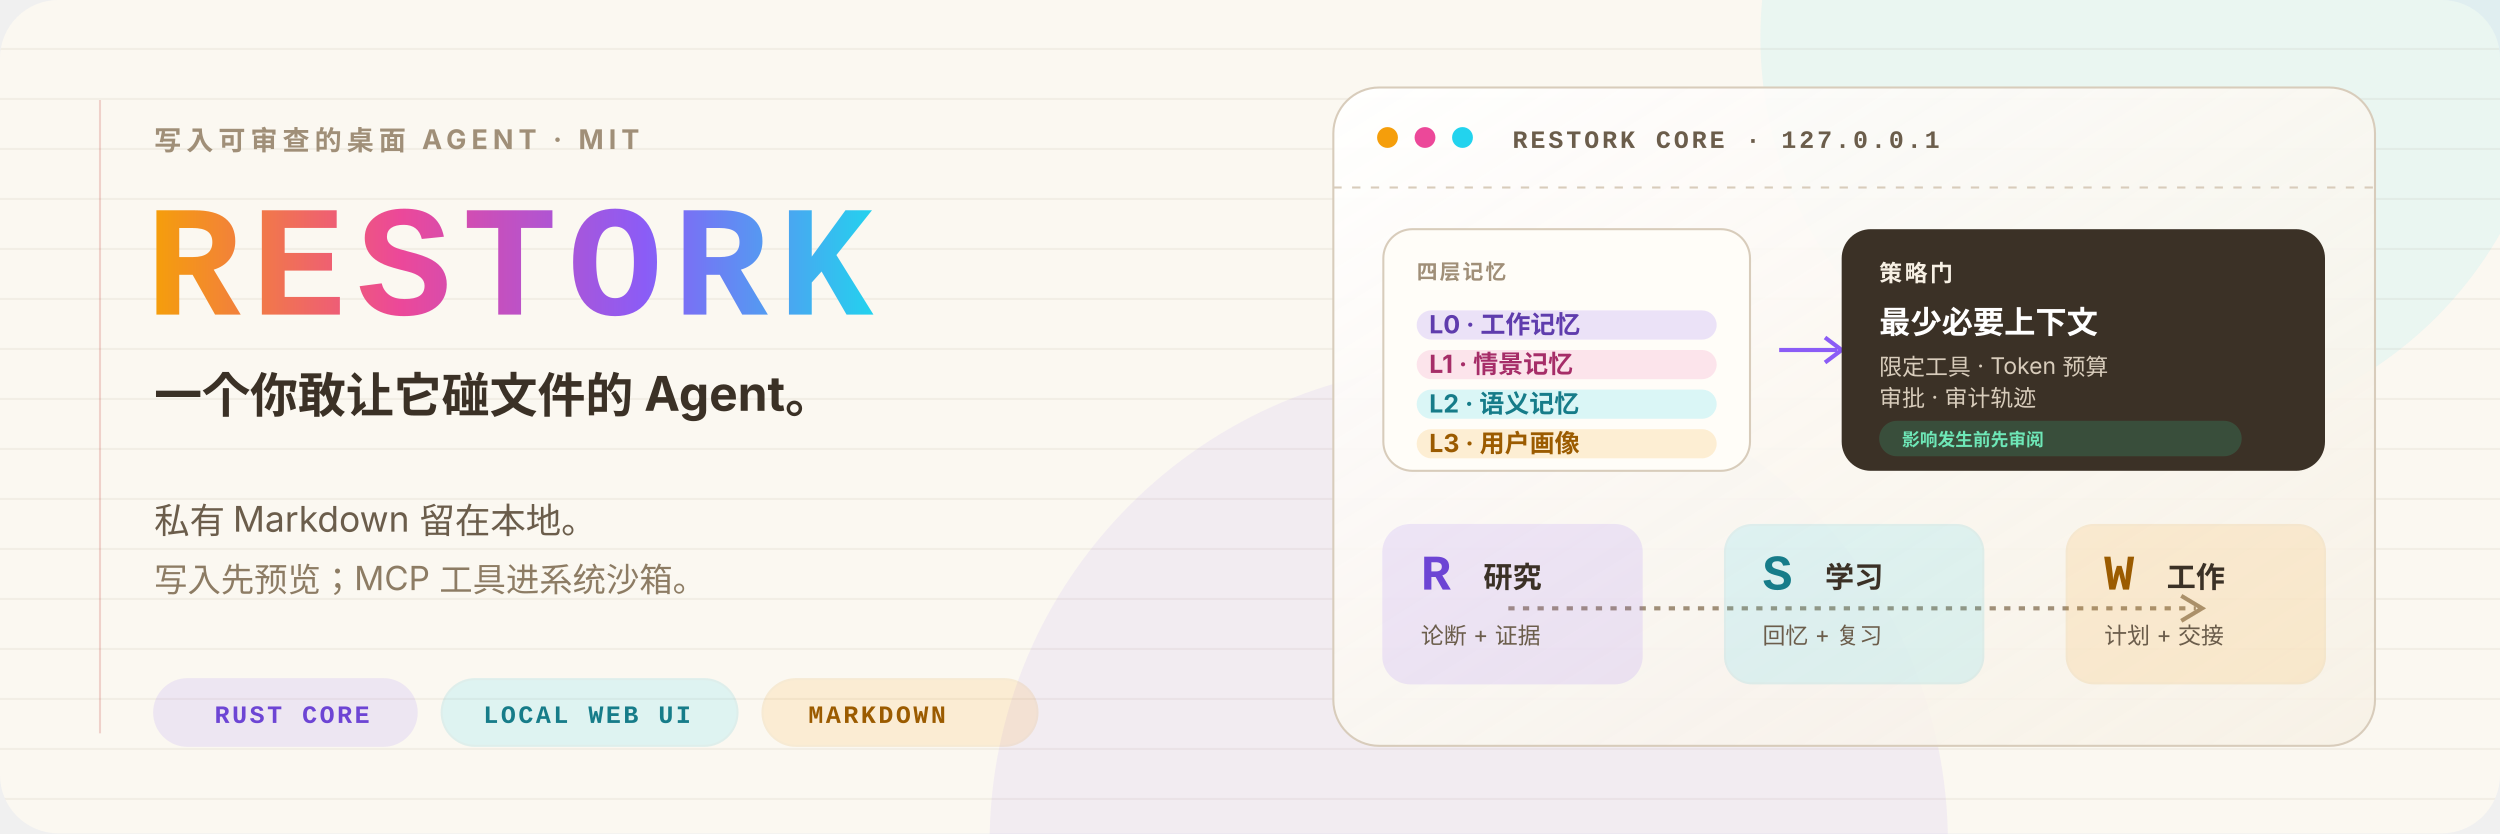
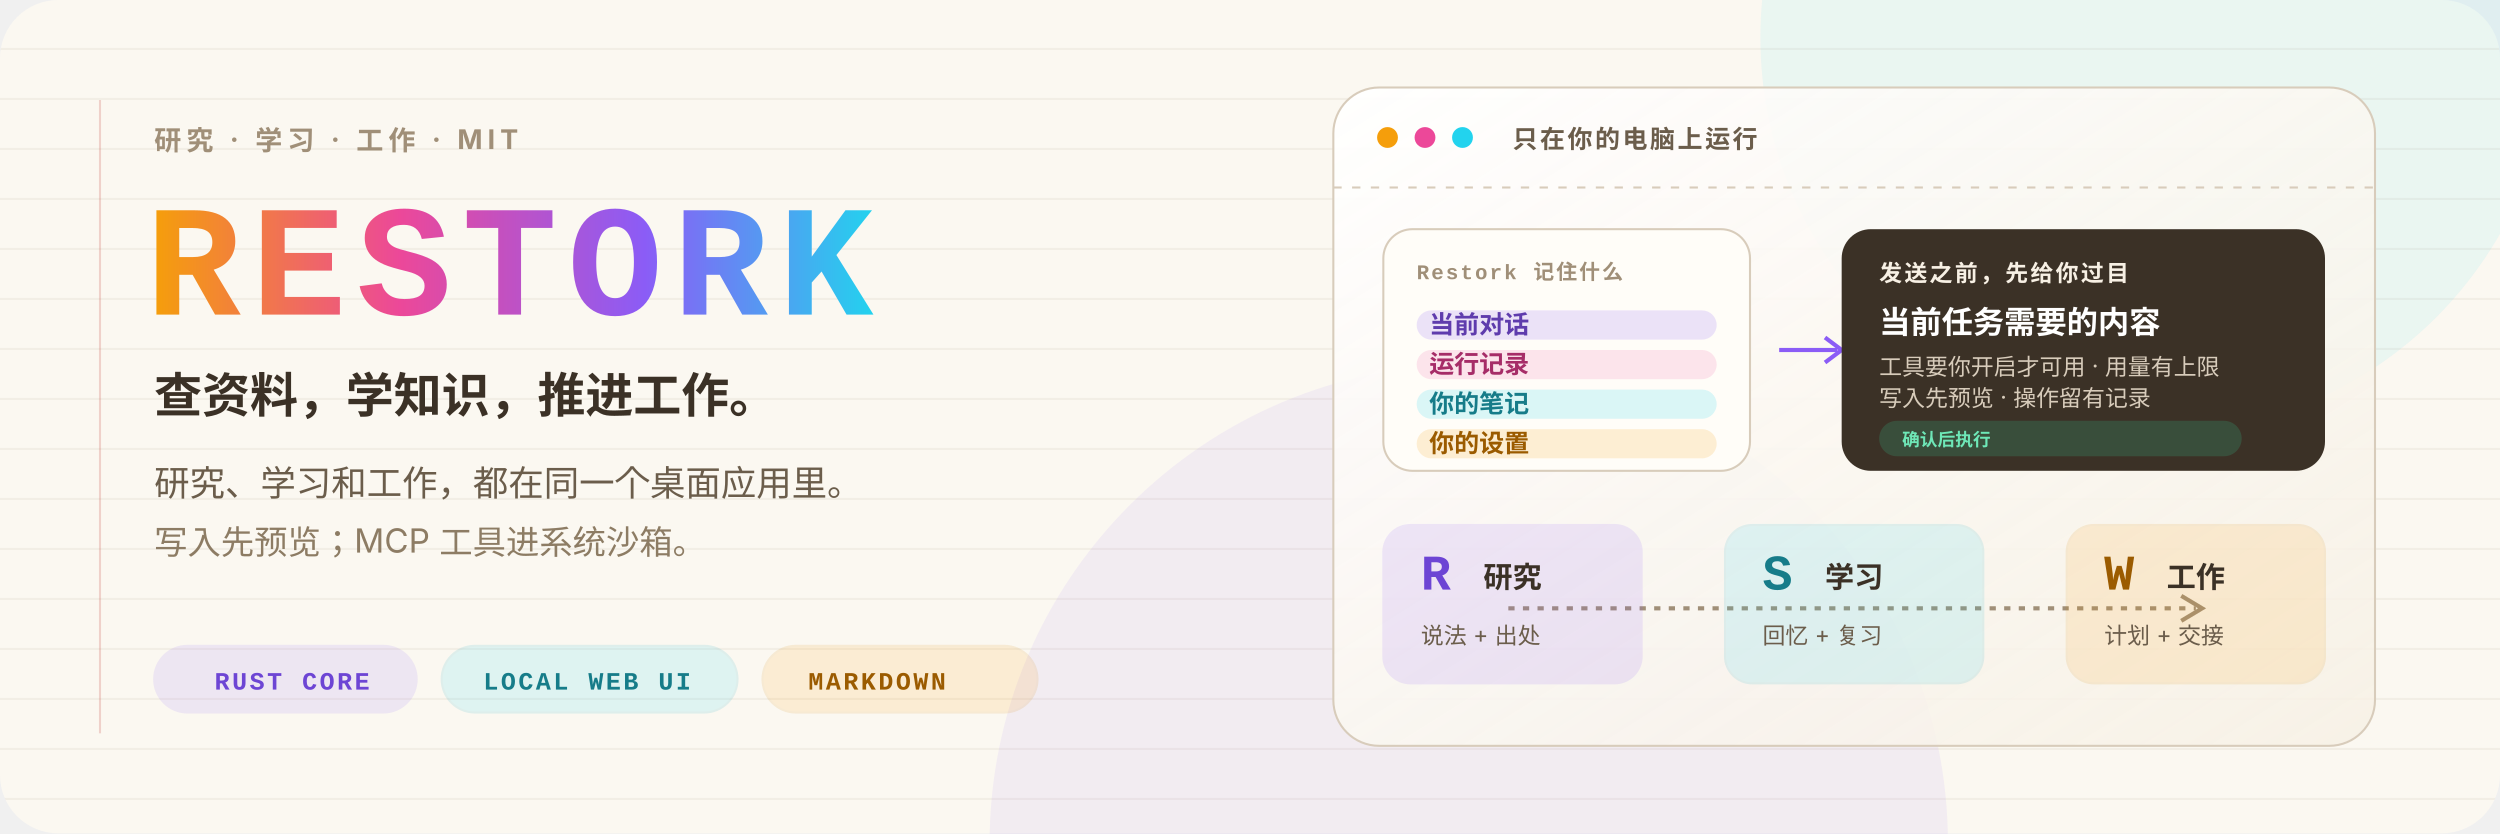
<svg xmlns="http://www.w3.org/2000/svg" width="1200" height="400" viewBox="0 0 1200 400" role="img" aria-labelledby="title desc">
  <defs>
    <linearGradient id="wordmark" x1="0" y1="0" x2="1" y2="0">
      <stop offset="0" stop-color="#F59E0B" />
      <stop offset="0.34" stop-color="#EC4899" />
      <stop offset="0.68" stop-color="#8B5CF6" />
      <stop offset="1" stop-color="#22D3EE" />
    </linearGradient>
    <linearGradient id="glass" x1="0" y1="0" x2="1" y2="1">
      <stop stop-color="#FFFFFF" stop-opacity="0.94" />
      <stop offset="1" stop-color="#F7F0E4" stop-opacity="0.82" />
    </linearGradient>
    <pattern id="rules" width="24" height="24" patternUnits="userSpaceOnUse">
      <path d="M0 23.5H24" stroke="#A08F78" stroke-opacity="0.10" />
    </pattern>
  </defs>
  <rect width="1200" height="400" rx="28" fill="#FBF8F1" />
  <rect width="1200" height="400" rx="28" fill="url(#rules)" />
  <circle cx="1035" cy="18" r="190" fill="#22D3EE" opacity="0.08" />
  <circle cx="705" cy="405" r="230" fill="#8B5CF6" opacity="0.08" />
  <path d="M48 48V352" stroke="#C0392F" stroke-opacity="0.20" />
  <g font-family="-apple-system, BlinkMacSystemFont, Segoe UI, PingFang SC, Microsoft YaHei, sans-serif">
-     <text x="74" y="72" fill="#A08F78" font-size="13" font-weight="700" letter-spacing="2.4">写入可审查的桌面 AGENT · MIT</text>
+     <text x="74" y="72" fill="#A08F78" font-size="13" font-weight="700" letter-spacing="2.4">研究 · 学习 · 工作 · MIT</text>
    <text x="70" y="151" fill="url(#wordmark)" font-family="American Typewriter, Courier New, monospace" font-size="76" font-weight="800" letter-spacing="5">RESTORK</text>
-     <text x="74" y="198" fill="#3B3126" font-size="23" font-weight="650">一个你敢让它碰文件的 Agent。</text>
-     <text x="74" y="256" fill="#6B5D4B" font-size="17">私有 Markdown 留在本地。</text>
-     <text x="74" y="284" fill="#8D7C64" font-size="16">写入先预览；MCP 工具进系统沙箱。</text>
+     <text x="74" y="198" fill="#3B3126" font-size="23" font-weight="650">查资料，学知识，推进工作。</text>
+     <text x="74" y="238" fill="#6B5D4B" font-size="17">研究、学习和工作，都在同一个桌面应用里。</text>
+     <text x="74" y="266" fill="#8D7C64" font-size="16">写入先预览；MCP 工具进系统沙箱。</text>
    <g font-family="American Typewriter, Courier New, monospace" font-size="12" font-weight="700" letter-spacing="1.2">
-       <rect x="74" y="326" width="126" height="32" rx="16" fill="#8B5CF6" opacity="0.12" stroke="#8B5CF6" />
-       <text x="103" y="347" fill="#6D45D4">RUST CORE</text>
-       <rect x="212" y="326" width="142" height="32" rx="16" fill="#22D3EE" opacity="0.14" stroke="#22AFC6" />
-       <text x="232" y="347" fill="#167C89">LOCAL WEB UI</text>
-       <rect x="366" y="326" width="132" height="32" rx="16" fill="#F59E0B" opacity="0.13" stroke="#D68806" />
-       <text x="388" y="347" fill="#9B5B00">MARKDOWN</text>
+       <rect x="74" y="310" width="126" height="32" rx="16" fill="#8B5CF6" opacity="0.12" stroke="#8B5CF6" />
+       <text x="103" y="331" fill="#6D45D4">RUST CORE</text>
+       <rect x="212" y="310" width="142" height="32" rx="16" fill="#22D3EE" opacity="0.14" stroke="#22AFC6" />
+       <text x="232" y="331" fill="#167C89">LOCAL WEB UI</text>
+       <rect x="366" y="310" width="132" height="32" rx="16" fill="#F59E0B" opacity="0.13" stroke="#D68806" />
+       <text x="388" y="331" fill="#9B5B00">MARKDOWN</text>
    </g>
  </g>
  <g transform="translate(640 42)">
    <rect width="500" height="316" rx="22" fill="url(#glass)" stroke="#D8CCBB" />
    <path d="M0 48H500" stroke="#D8CCBB" stroke-dasharray="4 5" />
    <circle cx="26" cy="24" r="5" fill="#F59E0B" />
    <circle cx="44" cy="24" r="5" fill="#EC4899" />
    <circle cx="62" cy="24" r="5" fill="#22D3EE" />
-     <text x="86" y="29" fill="#6B5D4B" font-family="American Typewriter, Courier New, monospace" font-size="12" font-weight="700" letter-spacing="1.4">RESTORK CORE · 127.0.0.1</text>
+     <text x="86" y="29" fill="#6B5D4B" font-family="American Typewriter, Courier New, PingFang SC, monospace" font-size="12" font-weight="700" letter-spacing="1.2">只在你的电脑上运行</text>
    <g transform="translate(24 68)" font-family="-apple-system, BlinkMacSystemFont, Segoe UI, PingFang SC, Microsoft YaHei, sans-serif">
      <rect width="176" height="116" rx="14" fill="#FFFDF8" stroke="#D8CCBB" />
-       <text x="16" y="24" fill="#A08F78" font-family="American Typewriter, Courier New, monospace" font-size="10" font-weight="700" letter-spacing="1">四层记忆</text>
+       <text x="16" y="24" fill="#A08F78" font-family="American Typewriter, Courier New, PingFang SC, monospace" font-size="10" font-weight="700" letter-spacing="1">Restork 记住什么</text>
      <g font-size="12" font-weight="650">
        <rect x="16" y="39" width="144" height="14" rx="7" fill="#8B5CF6" opacity="0.17" />
-         <text x="22" y="50" fill="#5F3CAD">L0 · 工作记忆</text>
+         <text x="22" y="50" fill="#5F3CAD">当前对话</text>
        <rect x="16" y="58" width="144" height="14" rx="7" fill="#EC4899" opacity="0.14" />
-         <text x="22" y="69" fill="#A62D68">L1 · 情景记忆</text>
+         <text x="22" y="69" fill="#A62D68">运行记录</text>
        <rect x="16" y="77" width="144" height="14" rx="7" fill="#22D3EE" opacity="0.17" />
-         <text x="22" y="88" fill="#167C89">L2 · 语义记忆</text>
+         <text x="22" y="88" fill="#167C89">你的笔记</text>
        <rect x="16" y="96" width="144" height="14" rx="7" fill="#F59E0B" opacity="0.16" />
-         <text x="22" y="107" fill="#9B5B00">L3 · 用户画像</text>
+         <text x="22" y="107" fill="#9B5B00">你的设置</text>
      </g>
      <path d="M190 58H218" stroke="#8B5CF6" stroke-width="2" />
      <path d="M212 52L220 58L212 64" fill="none" stroke="#8B5CF6" stroke-width="2" />
      <rect x="220" width="232" height="116" rx="14" fill="#3B3126" />
-       <text x="238" y="25" fill="#F7F0E4" font-family="American Typewriter, Courier New, monospace" font-size="11" font-weight="700" letter-spacing="1.2">策略门</text>
-       <text x="238" y="50" fill="#FFFFFF" font-size="15" font-weight="700">最少必要上下文</text>
-       <text x="238" y="70" fill="#D8CCBB" font-size="11">限定工具 · Token 预算</text>
-       <text x="238" y="85" fill="#D8CCBB" font-size="11">审批 · 审计轨迹</text>
+       <text x="238" y="25" fill="#F7F0E4" font-family="American Typewriter, Courier New, PingFang SC, monospace" font-size="11" font-weight="700" letter-spacing="1.1">发送之前，先给你过目</text>
+       <text x="238" y="50" fill="#FFFFFF" font-size="15" font-weight="700">当前任务需要的内容</text>
+       <text x="238" y="70" fill="#D8CCBB" font-size="11">工具要你开启才可用 · 用量有上限</text>
+       <text x="238" y="85" fill="#D8CCBB" font-size="11">写入先预览 · 操作留有记录</text>
      <rect x="238" y="92" width="174" height="17" rx="8.5" fill="#34D399" opacity="0.18" />
-       <text x="249" y="104" fill="#6EE7B7" font-family="American Typewriter, Courier New, monospace" font-size="8.5" font-weight="700">影响发生前先审阅</text>
+       <text x="249" y="104" fill="#6EE7B7" font-family="American Typewriter, Courier New, PingFang SC, monospace" font-size="8.5" font-weight="700">确认后执行</text>
    </g>
    <g transform="translate(24 206)" font-family="-apple-system, BlinkMacSystemFont, Segoe UI, PingFang SC, Microsoft YaHei, sans-serif">
      <path d="M60 44H390" stroke="#A08F78" stroke-width="2" stroke-dasharray="3 4" />
      <path d="M383 38L393 44L383 50" fill="none" stroke="#A08F78" stroke-width="2" />
      <g transform="translate(0 4)">
        <rect width="124" height="76" rx="13" fill="#8B5CF6" opacity="0.13" stroke="#8B5CF6" />
        <text x="18" y="31" fill="#6D45D4" font-family="American Typewriter, Courier New, monospace" font-size="24" font-weight="800">R</text>
        <text x="48" y="30" fill="#3B3126" font-size="14" font-weight="700">研究</text>
-         <text x="18" y="57" fill="#6B5D4B" font-size="11">论断 + 证据</text>
+         <text x="18" y="57" fill="#6B5D4B" font-size="11">说法 + 出处</text>
      </g>
      <g transform="translate(164 4)">
        <rect width="124" height="76" rx="13" fill="#22D3EE" opacity="0.13" stroke="#22AFC6" />
        <text x="18" y="31" fill="#167C89" font-family="American Typewriter, Courier New, monospace" font-size="24" font-weight="800">S</text>
        <text x="48" y="30" fill="#3B3126" font-size="14" font-weight="700">学习</text>
        <text x="18" y="57" fill="#6B5D4B" font-size="11">回忆 + 复习</text>
      </g>
      <g transform="translate(328 4)">
        <rect width="124" height="76" rx="13" fill="#F59E0B" opacity="0.13" stroke="#D68806" />
        <text x="18" y="31" fill="#9B5B00" font-family="American Typewriter, Courier New, monospace" font-size="24" font-weight="800">W</text>
        <text x="48" y="30" fill="#3B3126" font-size="14" font-weight="700">工作</text>
        <text x="18" y="57" fill="#6B5D4B" font-size="11">计划 + 交接</text>
      </g>
    </g>
  </g>
</svg>
